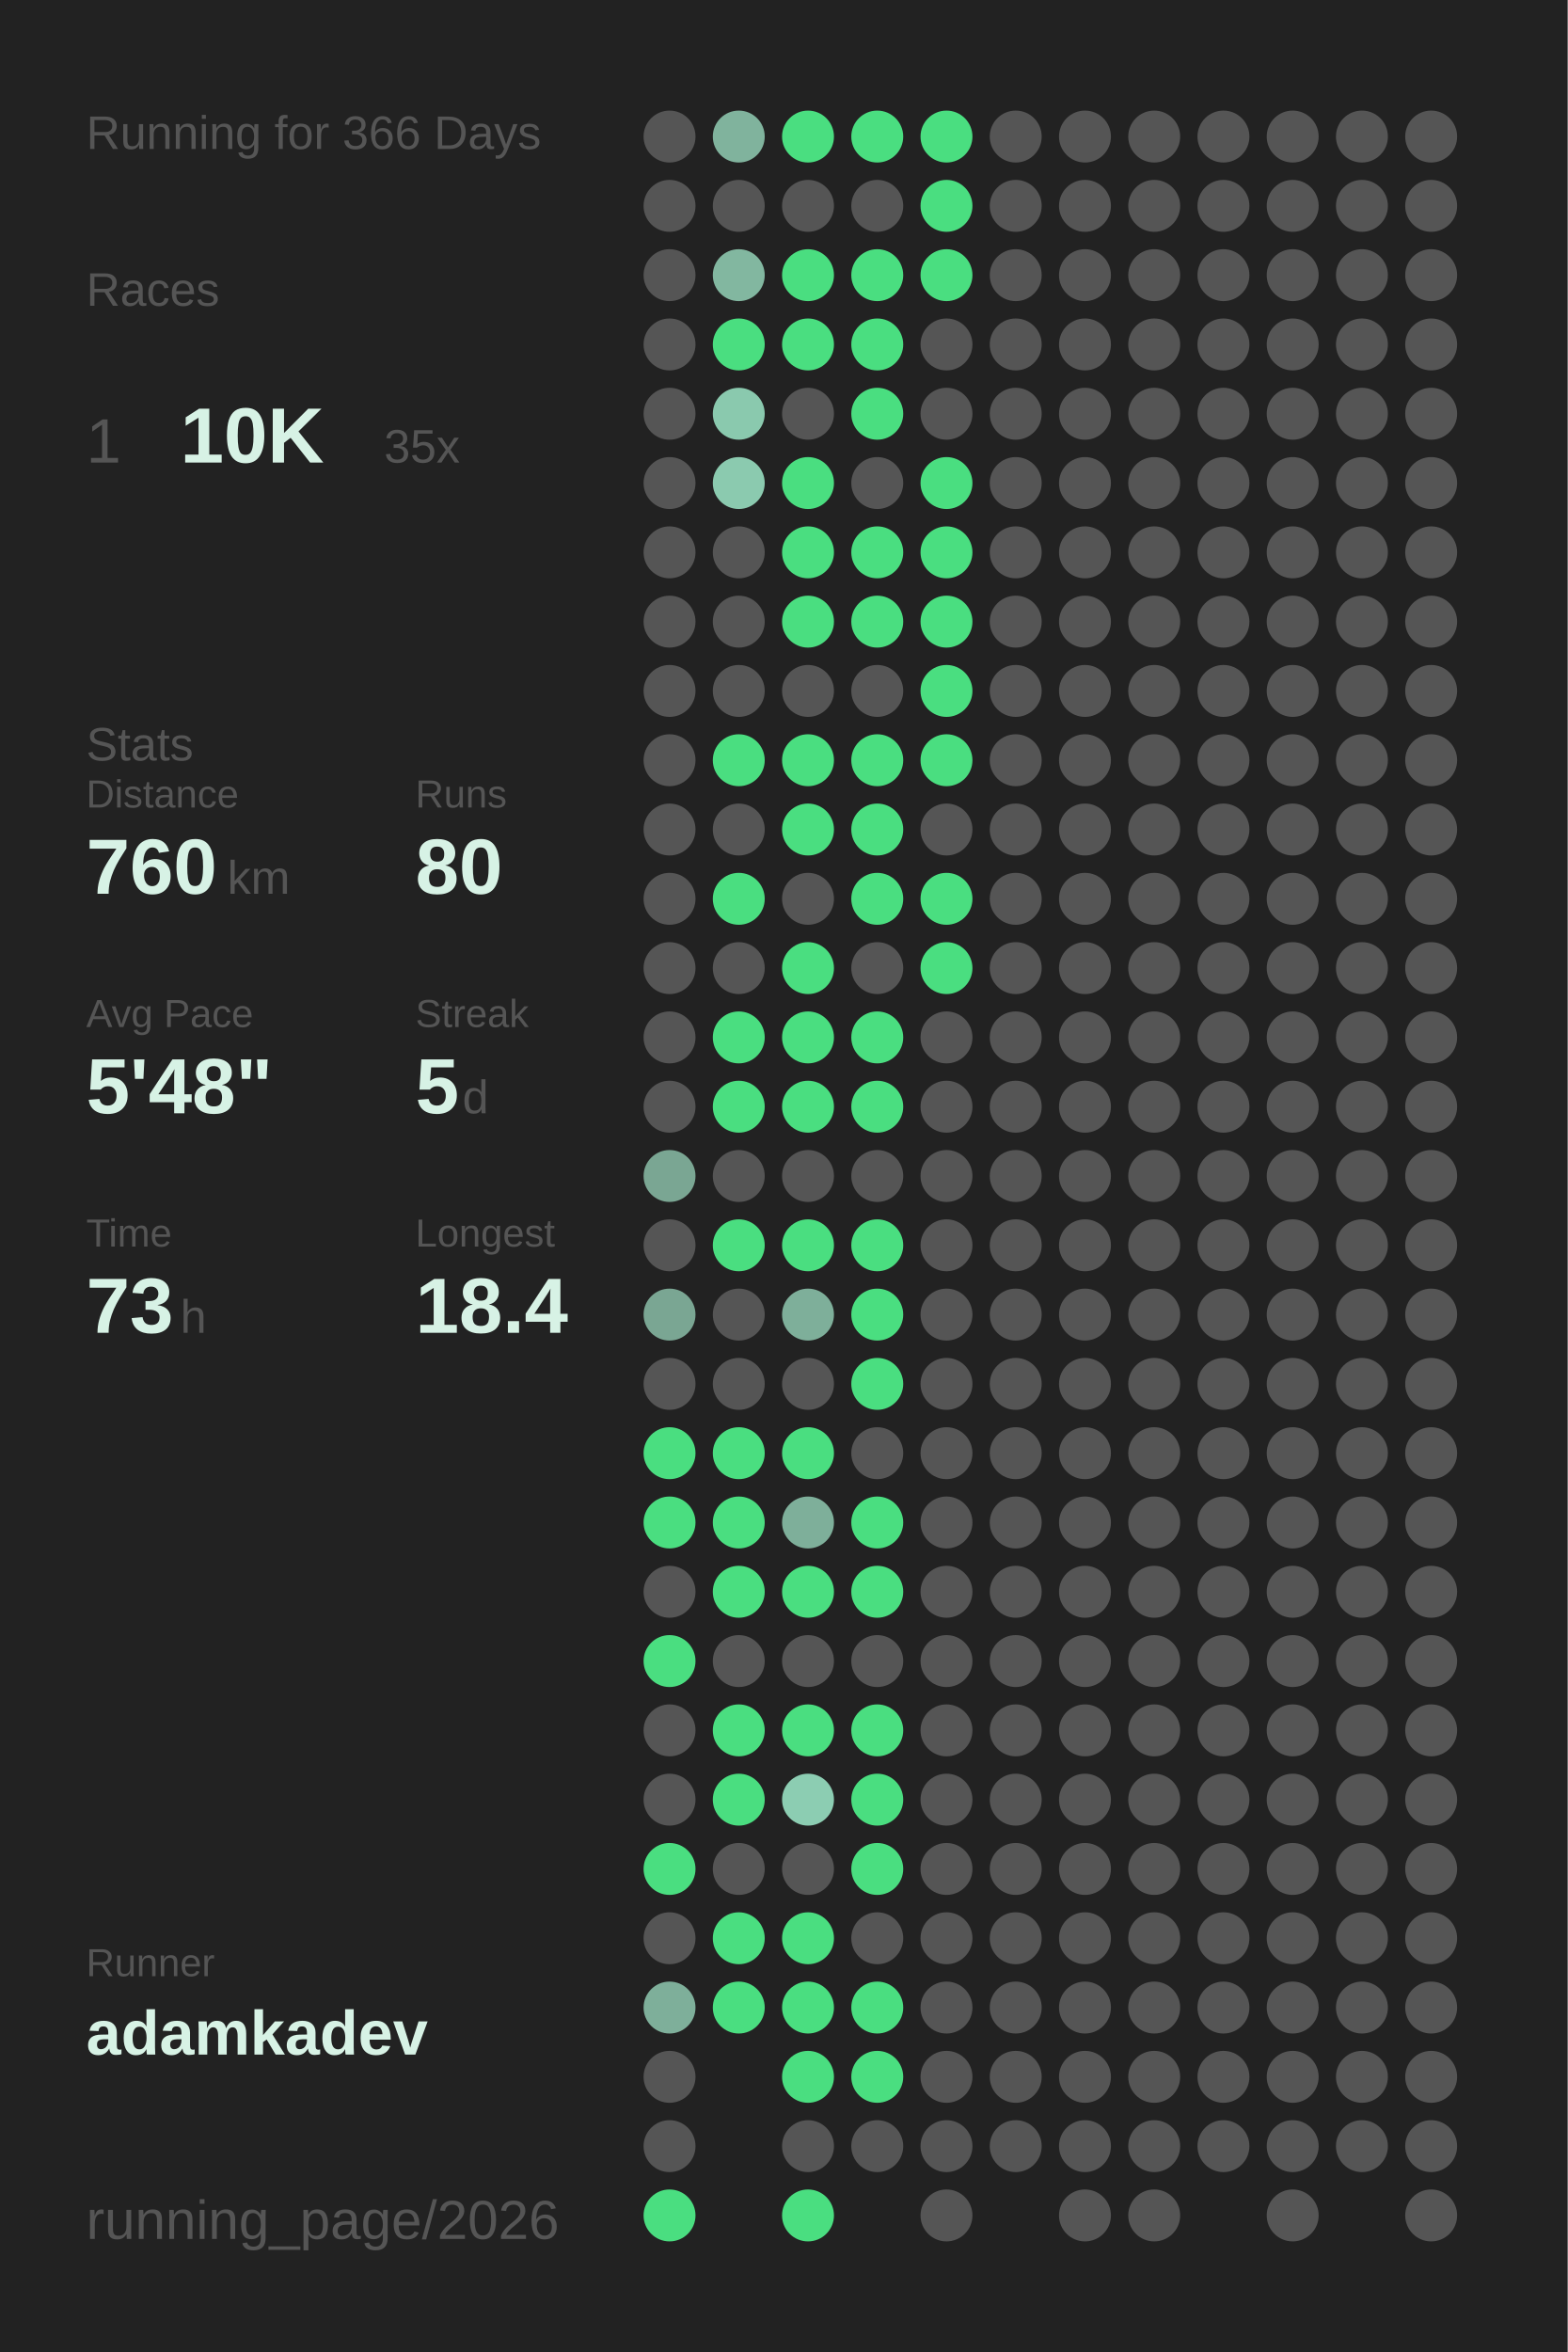
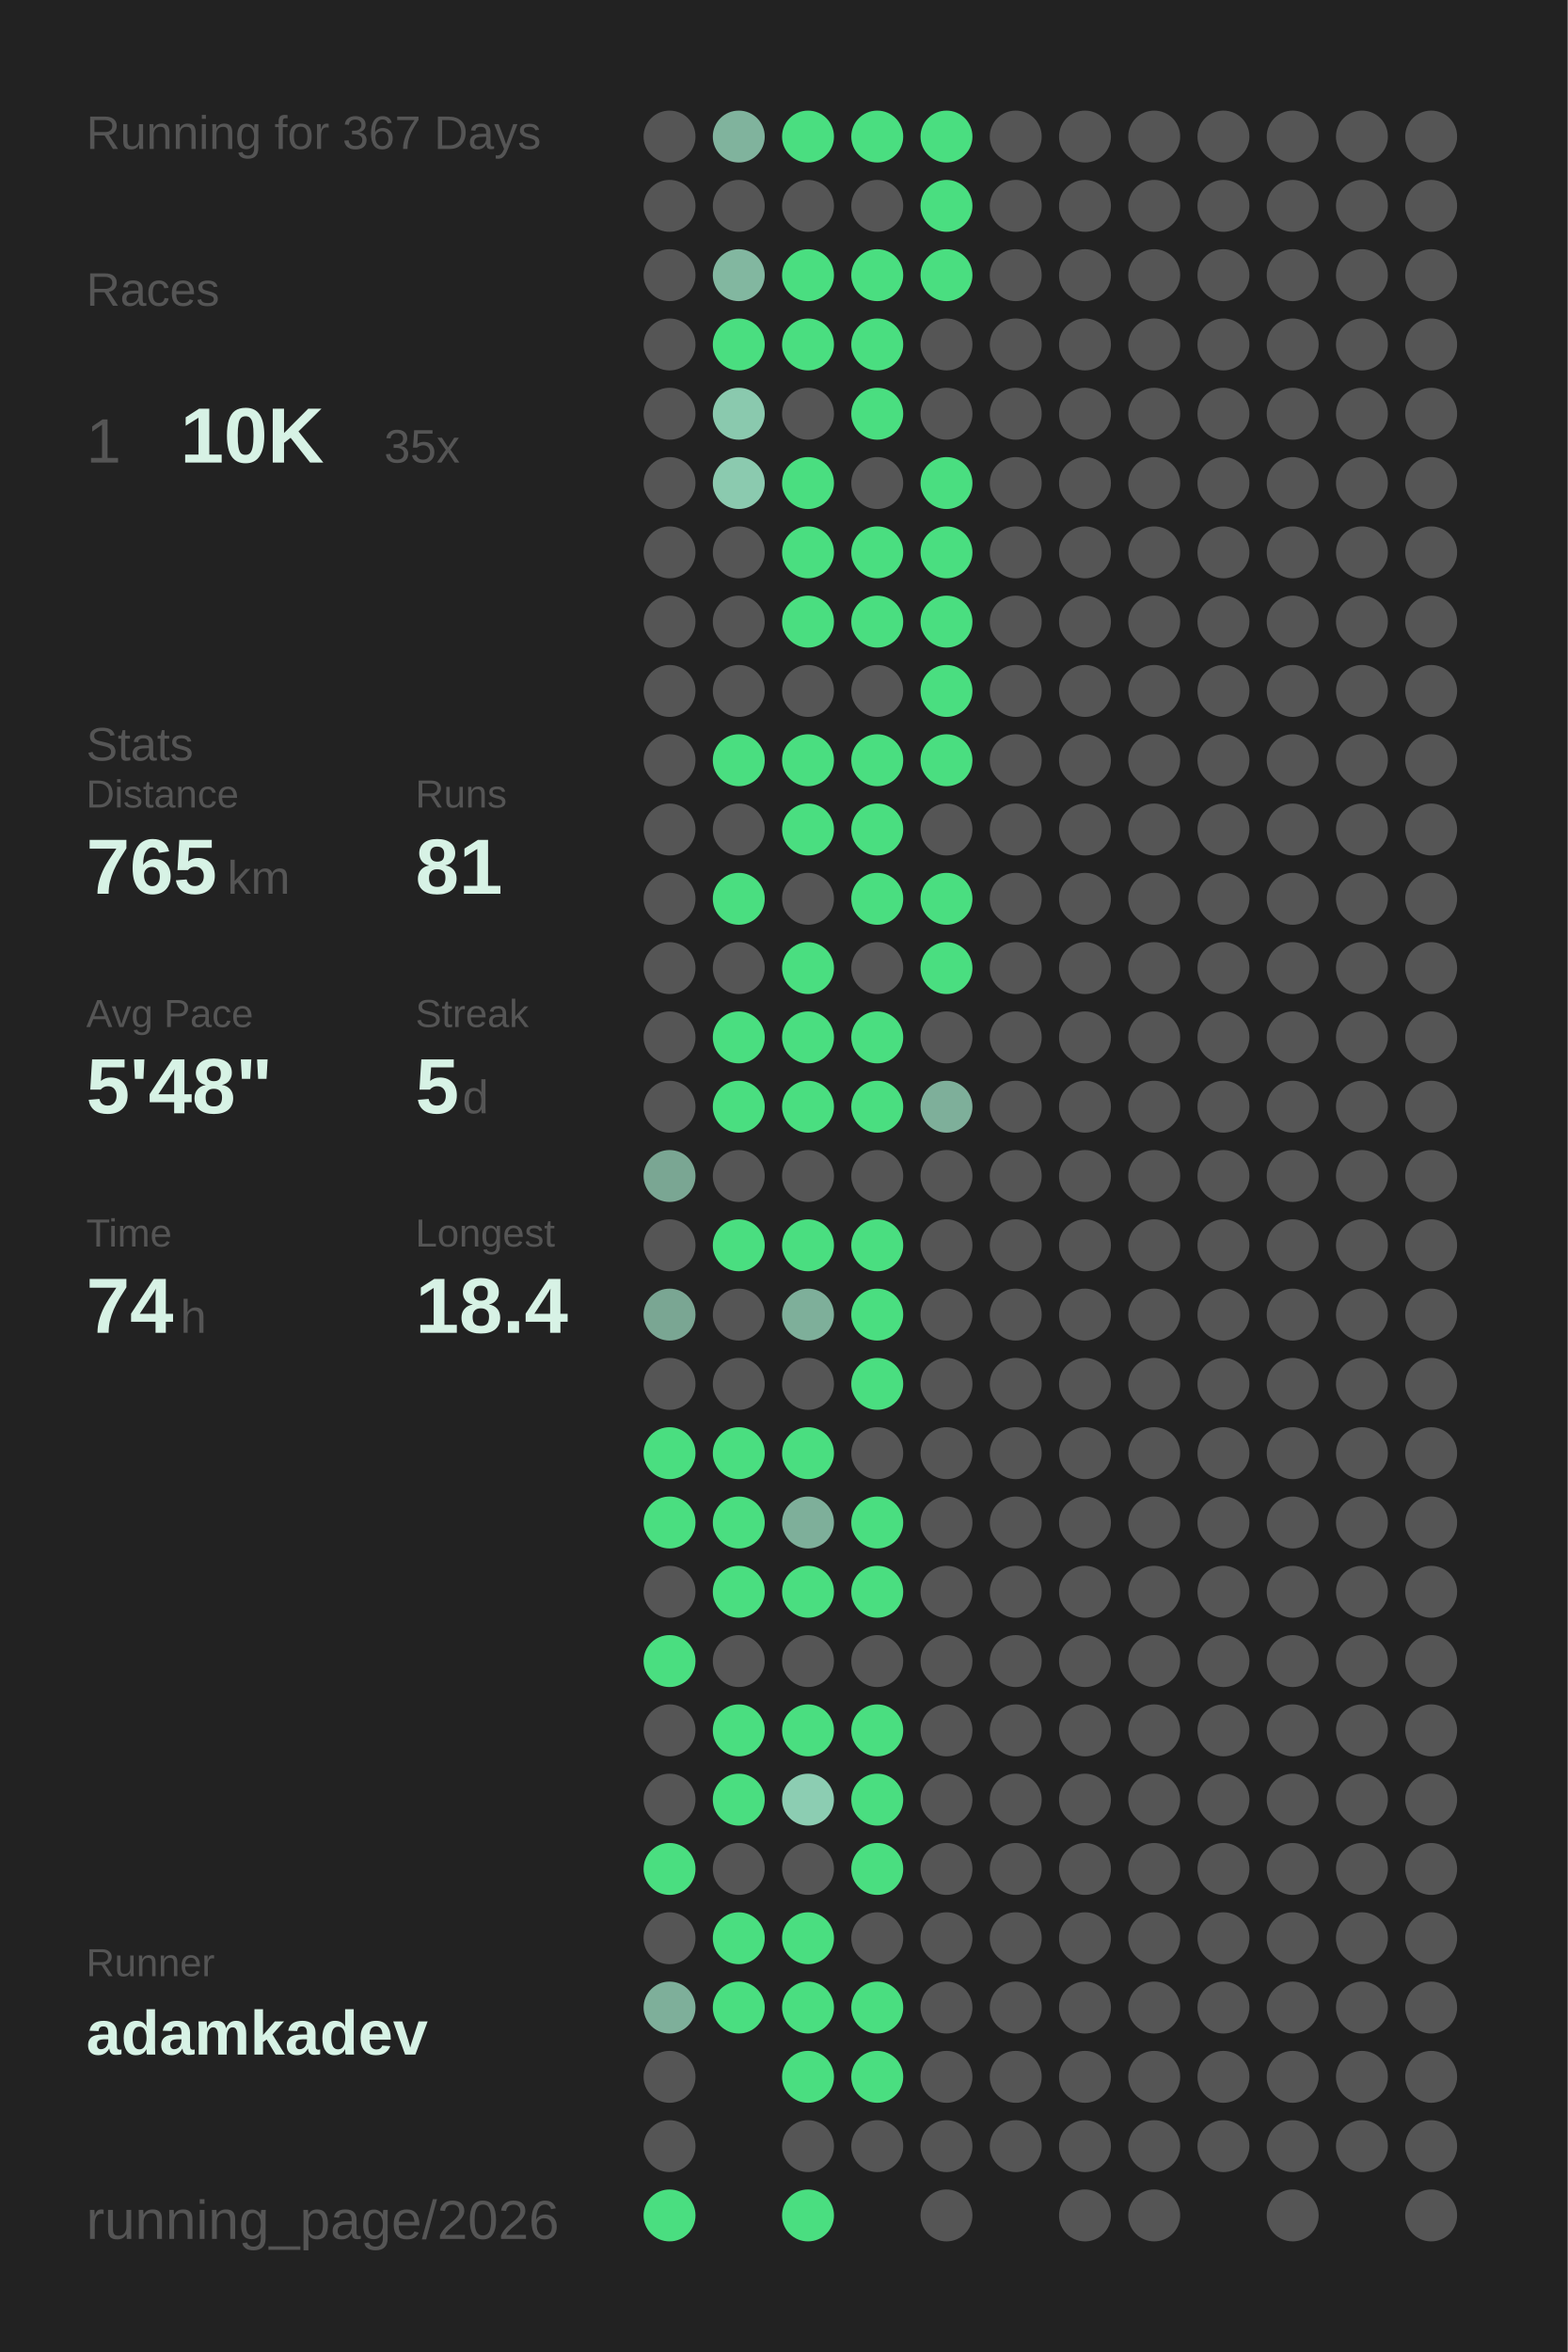
<svg xmlns="http://www.w3.org/2000/svg" baseProfile="full" height="300mm" version="1.1" viewBox="0,0,200,300" width="200mm">
  <defs />
  <rect fill="#222222" height="300" width="200" x="0" y="0" />
-   <text fill="#555555" style="font-size:6px; font-family:Arial;" x="11" y="19">Running for 366 Days</text>
+   <text fill="#555555" style="font-size:6px; font-family:Arial;" x="11" y="19">Running for 367 Days</text>
  <text fill="#555555" style="font-size:6px; font-family:Arial;" x="11" y="39">Races</text>
  <text fill="#555555" style="font-size:8px; font-family:Arial;" x="11" y="59">1</text>
  <text fill="#D7F2E5" style="font-size:10px; font-family:Arial; font-weight:bold;" x="23" y="59">10K</text>
  <text fill="#555555" style="font-size:6px; font-family:Arial;" x="49" y="59">35x</text>
  <text fill="#555555" style="font-size:6px; font-family:Arial;" x="11" y="97">Stats</text>
  <text fill="#555555" style="font-size:5px; font-family:Arial;" x="11" y="103">Distance</text>
-   <text fill="#D7F2E5" style="font-size:10px; font-family:Arial; font-weight:bold;" x="11" y="114">760</text>
+   <text fill="#D7F2E5" style="font-size:10px; font-family:Arial; font-weight:bold;" x="11" y="114">765</text>
  <text fill="#555555" style="font-size:6px; font-family:Arial;" x="29" y="114">km</text>
  <text fill="#555555" style="font-size:5px; font-family:Arial;" x="53" y="103">Runs</text>
-   <text fill="#D7F2E5" style="font-size:10px; font-family:Arial; font-weight:bold;" x="53" y="114">80</text>
+   <text fill="#D7F2E5" style="font-size:10px; font-family:Arial; font-weight:bold;" x="53" y="114">81</text>
  <text fill="#555555" style="font-size:5px; font-family:Arial;" x="11" y="131">Avg Pace</text>
  <text fill="#D7F2E5" style="font-size:10px; font-family:Arial; font-weight:bold;" x="11" y="142">5'48"</text>
  <text fill="#555555" style="font-size:5px; font-family:Arial;" x="53" y="131">Streak</text>
  <text fill="#D7F2E5" style="font-size:10px; font-family:Arial; font-weight:bold;" x="53" y="142">5</text>
  <text fill="#555555" style="font-size:6px; font-family:Arial;" x="59" y="142">d</text>
  <text fill="#555555" style="font-size:5px; font-family:Arial;" x="11" y="159">Time</text>
-   <text fill="#D7F2E5" style="font-size:10px; font-family:Arial; font-weight:bold;" x="11" y="170">73</text>
+   <text fill="#D7F2E5" style="font-size:10px; font-family:Arial; font-weight:bold;" x="11" y="170">74</text>
  <text fill="#555555" style="font-size:6px; font-family:Arial;" x="23" y="170">h</text>
  <text fill="#555555" style="font-size:5px; font-family:Arial;" x="53" y="159">Longest</text>
  <text fill="#D7F2E5" style="font-size:10px; font-family:Arial; font-weight:bold;" x="53" y="170">18.4</text>
  <text fill="#555555" style="font-size:5px; font-family:Arial;" x="11" y="252.065">Runner</text>
  <text fill="#D7F2E5" style="font-size:8px; font-family:Arial; font-weight:bold;" x="11" y="262.065">adamkadev</text>
  <text fill="#555555" style="font-size:7px; font-family:Arial;" x="11" y="285.581">running_page/2026</text>
  <circle cx="85.417" cy="17.419" fill="#555555" r="3.312" />
  <circle cx="85.417" cy="26.258" fill="#555555" r="3.312" />
  <circle cx="85.417" cy="35.097" fill="#555555" r="3.312" />
  <circle cx="85.417" cy="43.935" fill="#555555" r="3.312" />
  <circle cx="85.417" cy="52.774" fill="#555555" r="3.312" />
  <circle cx="85.417" cy="61.613" fill="#555555" r="3.312" />
  <circle cx="85.417" cy="70.452" fill="#555555" r="3.312" />
  <circle cx="85.417" cy="79.29" fill="#555555" r="3.312" />
  <circle cx="85.417" cy="88.129" fill="#555555" r="3.312" />
  <circle cx="85.417" cy="96.968" fill="#555555" r="3.312" />
  <circle cx="85.417" cy="105.806" fill="#555555" r="3.312" />
  <circle cx="85.417" cy="114.645" fill="#555555" r="3.312" />
  <circle cx="85.417" cy="123.484" fill="#555555" r="3.312" />
  <circle cx="85.417" cy="132.323" fill="#555555" r="3.312" />
  <circle cx="85.417" cy="141.161" fill="#555555" r="3.312" />
  <circle cx="85.417" cy="150" fill="#7aa693" r="3.312" />
  <circle cx="85.417" cy="158.839" fill="#555555" r="3.312" />
  <circle cx="85.417" cy="167.677" fill="#7aa693" r="3.312" />
  <circle cx="85.417" cy="176.516" fill="#555555" r="3.312" />
  <circle cx="85.417" cy="185.355" fill="#4ADE80" r="3.312" />
  <circle cx="85.417" cy="194.194" fill="#4ADE80" r="3.312" />
  <circle cx="85.417" cy="203.032" fill="#555555" r="3.312" />
  <circle cx="85.417" cy="211.871" fill="#4ADE80" r="3.312" />
  <circle cx="85.417" cy="220.71" fill="#555555" r="3.312" />
  <circle cx="85.417" cy="229.548" fill="#555555" r="3.312" />
  <circle cx="85.417" cy="238.387" fill="#4ADE80" r="3.312" />
  <circle cx="85.417" cy="247.226" fill="#555555" r="3.312" />
  <circle cx="85.417" cy="256.065" fill="#7eaf9a" r="3.312" />
  <circle cx="85.417" cy="264.903" fill="#555555" r="3.312" />
  <circle cx="85.417" cy="273.742" fill="#555555" r="3.312" />
  <circle cx="85.417" cy="282.581" fill="#4ADE80" r="3.312" />
  <circle cx="94.25" cy="17.419" fill="#80b39d" r="3.312" />
  <circle cx="94.25" cy="26.258" fill="#555555" r="3.312" />
  <circle cx="94.25" cy="35.097" fill="#82b7a0" r="3.312" />
  <circle cx="94.25" cy="43.935" fill="#4ADE80" r="3.312" />
  <circle cx="94.25" cy="52.774" fill="#8ac9ae" r="3.312" />
  <circle cx="94.25" cy="61.613" fill="#8bcaaf" r="3.312" />
  <circle cx="94.25" cy="70.452" fill="#555555" r="3.312" />
  <circle cx="94.25" cy="79.29" fill="#555555" r="3.312" />
  <circle cx="94.25" cy="88.129" fill="#555555" r="3.312" />
  <circle cx="94.25" cy="96.968" fill="#4ADE80" r="3.312" />
  <circle cx="94.25" cy="105.806" fill="#555555" r="3.312" />
  <circle cx="94.25" cy="114.645" fill="#4ADE80" r="3.312" />
  <circle cx="94.25" cy="123.484" fill="#555555" r="3.312" />
  <circle cx="94.25" cy="132.323" fill="#4ADE80" r="3.312" />
  <circle cx="94.25" cy="141.161" fill="#4ADE80" r="3.312" />
  <circle cx="94.25" cy="150" fill="#555555" r="3.312" />
  <circle cx="94.25" cy="158.839" fill="#4ADE80" r="3.312" />
  <circle cx="94.25" cy="167.677" fill="#555555" r="3.312" />
  <circle cx="94.25" cy="176.516" fill="#555555" r="3.312" />
  <circle cx="94.25" cy="185.355" fill="#4ADE80" r="3.312" />
  <circle cx="94.25" cy="194.194" fill="#4ADE80" r="3.312" />
  <circle cx="94.25" cy="203.032" fill="#4ADE80" r="3.312" />
  <circle cx="94.25" cy="211.871" fill="#555555" r="3.312" />
  <circle cx="94.25" cy="220.71" fill="#4ADE80" r="3.312" />
  <circle cx="94.25" cy="229.548" fill="#4ADE80" r="3.312" />
  <circle cx="94.25" cy="238.387" fill="#555555" r="3.312" />
  <circle cx="94.25" cy="247.226" fill="#4ADE80" r="3.312" />
  <circle cx="94.25" cy="256.065" fill="#4ADE80" r="3.312" />
  <circle cx="103.083" cy="17.419" fill="#4ADE80" r="3.312" />
  <circle cx="103.083" cy="26.258" fill="#555555" r="3.312" />
  <circle cx="103.083" cy="35.097" fill="#4ADE80" r="3.312" />
  <circle cx="103.083" cy="43.935" fill="#4ADE80" r="3.312" />
  <circle cx="103.083" cy="52.774" fill="#555555" r="3.312" />
  <circle cx="103.083" cy="61.613" fill="#4ADE80" r="3.312" />
  <circle cx="103.083" cy="70.452" fill="#4ADE80" r="3.312" />
  <circle cx="103.083" cy="79.29" fill="#4ADE80" r="3.312" />
  <circle cx="103.083" cy="88.129" fill="#555555" r="3.312" />
  <circle cx="103.083" cy="96.968" fill="#4ADE80" r="3.312" />
  <circle cx="103.083" cy="105.806" fill="#4ADE80" r="3.312" />
  <circle cx="103.083" cy="114.645" fill="#555555" r="3.312" />
  <circle cx="103.083" cy="123.484" fill="#4ADE80" r="3.312" />
  <circle cx="103.083" cy="132.323" fill="#4ADE80" r="3.312" />
  <circle cx="103.083" cy="141.161" fill="#4ADE80" r="3.312" />
  <circle cx="103.083" cy="150" fill="#555555" r="3.312" />
  <circle cx="103.083" cy="158.839" fill="#4ADE80" r="3.312" />
  <circle cx="103.083" cy="167.677" fill="#7eaf9a" r="3.312" />
  <circle cx="103.083" cy="176.516" fill="#555555" r="3.312" />
  <circle cx="103.083" cy="185.355" fill="#4ADE80" r="3.312" />
  <circle cx="103.083" cy="194.194" fill="#7eaf9a" r="3.312" />
  <circle cx="103.083" cy="203.032" fill="#4ADE80" r="3.312" />
  <circle cx="103.083" cy="211.871" fill="#555555" r="3.312" />
  <circle cx="103.083" cy="220.71" fill="#4ADE80" r="3.312" />
  <circle cx="103.083" cy="229.548" fill="#8ccdb2" r="3.312" />
  <circle cx="103.083" cy="238.387" fill="#555555" r="3.312" />
  <circle cx="103.083" cy="247.226" fill="#4ADE80" r="3.312" />
  <circle cx="103.083" cy="256.065" fill="#4ADE80" r="3.312" />
  <circle cx="103.083" cy="264.903" fill="#4ADE80" r="3.312" />
  <circle cx="103.083" cy="273.742" fill="#555555" r="3.312" />
  <circle cx="103.083" cy="282.581" fill="#4ADE80" r="3.312" />
  <circle cx="111.917" cy="17.419" fill="#4ADE80" r="3.312" />
  <circle cx="111.917" cy="26.258" fill="#555555" r="3.312" />
  <circle cx="111.917" cy="35.097" fill="#4ADE80" r="3.312" />
  <circle cx="111.917" cy="43.935" fill="#4ADE80" r="3.312" />
  <circle cx="111.917" cy="52.774" fill="#4ADE80" r="3.312" />
  <circle cx="111.917" cy="61.613" fill="#555555" r="3.312" />
  <circle cx="111.917" cy="70.452" fill="#4ADE80" r="3.312" />
  <circle cx="111.917" cy="79.29" fill="#4ADE80" r="3.312" />
  <circle cx="111.917" cy="88.129" fill="#555555" r="3.312" />
  <circle cx="111.917" cy="96.968" fill="#4ADE80" r="3.312" />
  <circle cx="111.917" cy="105.806" fill="#4ADE80" r="3.312" />
  <circle cx="111.917" cy="114.645" fill="#4ADE80" r="3.312" />
  <circle cx="111.917" cy="123.484" fill="#555555" r="3.312" />
  <circle cx="111.917" cy="132.323" fill="#4ADE80" r="3.312" />
  <circle cx="111.917" cy="141.161" fill="#4ADE80" r="3.312" />
  <circle cx="111.917" cy="150" fill="#555555" r="3.312" />
  <circle cx="111.917" cy="158.839" fill="#4ADE80" r="3.312" />
  <circle cx="111.917" cy="167.677" fill="#4ADE80" r="3.312" />
  <circle cx="111.917" cy="176.516" fill="#4ADE80" r="3.312" />
  <circle cx="111.917" cy="185.355" fill="#555555" r="3.312" />
  <circle cx="111.917" cy="194.194" fill="#4ADE80" r="3.312" />
  <circle cx="111.917" cy="203.032" fill="#4ADE80" r="3.312" />
  <circle cx="111.917" cy="211.871" fill="#555555" r="3.312" />
  <circle cx="111.917" cy="220.71" fill="#4ADE80" r="3.312" />
  <circle cx="111.917" cy="229.548" fill="#4ADE80" r="3.312" />
  <circle cx="111.917" cy="238.387" fill="#4ADE80" r="3.312" />
  <circle cx="111.917" cy="247.226" fill="#555555" r="3.312" />
  <circle cx="111.917" cy="256.065" fill="#4ADE80" r="3.312" />
  <circle cx="111.917" cy="264.903" fill="#4ADE80" r="3.312" />
  <circle cx="111.917" cy="273.742" fill="#555555" r="3.312" />
  <circle cx="120.75" cy="17.419" fill="#4ADE80" r="3.312" />
  <circle cx="120.75" cy="26.258" fill="#4ADE80" r="3.312" />
  <circle cx="120.75" cy="35.097" fill="#4ADE80" r="3.312" />
  <circle cx="120.75" cy="43.935" fill="#555555" r="3.312" />
  <circle cx="120.75" cy="52.774" fill="#555555" r="3.312" />
  <circle cx="120.75" cy="61.613" fill="#4ADE80" r="3.312" />
  <circle cx="120.75" cy="70.452" fill="#4ADE80" r="3.312" />
  <circle cx="120.75" cy="79.29" fill="#4ADE80" r="3.312" />
  <circle cx="120.75" cy="88.129" fill="#4ADE80" r="3.312" />
  <circle cx="120.75" cy="96.968" fill="#4ADE80" r="3.312" />
  <circle cx="120.75" cy="105.806" fill="#555555" r="3.312" />
  <circle cx="120.75" cy="114.645" fill="#4ADE80" r="3.312" />
  <circle cx="120.75" cy="123.484" fill="#4ADE80" r="3.312" />
  <circle cx="120.75" cy="132.323" fill="#555555" r="3.312" />
-   <circle cx="120.75" cy="141.161" fill="#555555" r="3.312" />
+   <circle cx="120.75" cy="141.161" fill="#7eaf9a" r="3.312" />
  <circle cx="120.75" cy="150" fill="#555555" r="3.312" />
  <circle cx="120.75" cy="158.839" fill="#555555" r="3.312" />
  <circle cx="120.75" cy="167.677" fill="#555555" r="3.312" />
  <circle cx="120.75" cy="176.516" fill="#555555" r="3.312" />
  <circle cx="120.75" cy="185.355" fill="#555555" r="3.312" />
  <circle cx="120.75" cy="194.194" fill="#555555" r="3.312" />
  <circle cx="120.75" cy="203.032" fill="#555555" r="3.312" />
  <circle cx="120.75" cy="211.871" fill="#555555" r="3.312" />
  <circle cx="120.75" cy="220.71" fill="#555555" r="3.312" />
  <circle cx="120.75" cy="229.548" fill="#555555" r="3.312" />
  <circle cx="120.75" cy="238.387" fill="#555555" r="3.312" />
  <circle cx="120.75" cy="247.226" fill="#555555" r="3.312" />
  <circle cx="120.75" cy="256.065" fill="#555555" r="3.312" />
  <circle cx="120.75" cy="264.903" fill="#555555" r="3.312" />
  <circle cx="120.75" cy="273.742" fill="#555555" r="3.312" />
  <circle cx="120.75" cy="282.581" fill="#555555" r="3.312" />
  <circle cx="129.583" cy="17.419" fill="#555555" r="3.312" />
  <circle cx="129.583" cy="26.258" fill="#555555" r="3.312" />
  <circle cx="129.583" cy="35.097" fill="#555555" r="3.312" />
  <circle cx="129.583" cy="43.935" fill="#555555" r="3.312" />
  <circle cx="129.583" cy="52.774" fill="#555555" r="3.312" />
  <circle cx="129.583" cy="61.613" fill="#555555" r="3.312" />
  <circle cx="129.583" cy="70.452" fill="#555555" r="3.312" />
  <circle cx="129.583" cy="79.29" fill="#555555" r="3.312" />
  <circle cx="129.583" cy="88.129" fill="#555555" r="3.312" />
  <circle cx="129.583" cy="96.968" fill="#555555" r="3.312" />
  <circle cx="129.583" cy="105.806" fill="#555555" r="3.312" />
  <circle cx="129.583" cy="114.645" fill="#555555" r="3.312" />
  <circle cx="129.583" cy="123.484" fill="#555555" r="3.312" />
  <circle cx="129.583" cy="132.323" fill="#555555" r="3.312" />
  <circle cx="129.583" cy="141.161" fill="#555555" r="3.312" />
  <circle cx="129.583" cy="150" fill="#555555" r="3.312" />
  <circle cx="129.583" cy="158.839" fill="#555555" r="3.312" />
  <circle cx="129.583" cy="167.677" fill="#555555" r="3.312" />
  <circle cx="129.583" cy="176.516" fill="#555555" r="3.312" />
  <circle cx="129.583" cy="185.355" fill="#555555" r="3.312" />
  <circle cx="129.583" cy="194.194" fill="#555555" r="3.312" />
  <circle cx="129.583" cy="203.032" fill="#555555" r="3.312" />
  <circle cx="129.583" cy="211.871" fill="#555555" r="3.312" />
  <circle cx="129.583" cy="220.71" fill="#555555" r="3.312" />
  <circle cx="129.583" cy="229.548" fill="#555555" r="3.312" />
  <circle cx="129.583" cy="238.387" fill="#555555" r="3.312" />
  <circle cx="129.583" cy="247.226" fill="#555555" r="3.312" />
  <circle cx="129.583" cy="256.065" fill="#555555" r="3.312" />
  <circle cx="129.583" cy="264.903" fill="#555555" r="3.312" />
  <circle cx="129.583" cy="273.742" fill="#555555" r="3.312" />
  <circle cx="138.417" cy="17.419" fill="#555555" r="3.312" />
  <circle cx="138.417" cy="26.258" fill="#555555" r="3.312" />
  <circle cx="138.417" cy="35.097" fill="#555555" r="3.312" />
  <circle cx="138.417" cy="43.935" fill="#555555" r="3.312" />
  <circle cx="138.417" cy="52.774" fill="#555555" r="3.312" />
  <circle cx="138.417" cy="61.613" fill="#555555" r="3.312" />
  <circle cx="138.417" cy="70.452" fill="#555555" r="3.312" />
  <circle cx="138.417" cy="79.29" fill="#555555" r="3.312" />
  <circle cx="138.417" cy="88.129" fill="#555555" r="3.312" />
  <circle cx="138.417" cy="96.968" fill="#555555" r="3.312" />
  <circle cx="138.417" cy="105.806" fill="#555555" r="3.312" />
  <circle cx="138.417" cy="114.645" fill="#555555" r="3.312" />
  <circle cx="138.417" cy="123.484" fill="#555555" r="3.312" />
  <circle cx="138.417" cy="132.323" fill="#555555" r="3.312" />
  <circle cx="138.417" cy="141.161" fill="#555555" r="3.312" />
  <circle cx="138.417" cy="150" fill="#555555" r="3.312" />
  <circle cx="138.417" cy="158.839" fill="#555555" r="3.312" />
  <circle cx="138.417" cy="167.677" fill="#555555" r="3.312" />
  <circle cx="138.417" cy="176.516" fill="#555555" r="3.312" />
  <circle cx="138.417" cy="185.355" fill="#555555" r="3.312" />
  <circle cx="138.417" cy="194.194" fill="#555555" r="3.312" />
  <circle cx="138.417" cy="203.032" fill="#555555" r="3.312" />
  <circle cx="138.417" cy="211.871" fill="#555555" r="3.312" />
  <circle cx="138.417" cy="220.71" fill="#555555" r="3.312" />
  <circle cx="138.417" cy="229.548" fill="#555555" r="3.312" />
  <circle cx="138.417" cy="238.387" fill="#555555" r="3.312" />
  <circle cx="138.417" cy="247.226" fill="#555555" r="3.312" />
  <circle cx="138.417" cy="256.065" fill="#555555" r="3.312" />
  <circle cx="138.417" cy="264.903" fill="#555555" r="3.312" />
  <circle cx="138.417" cy="273.742" fill="#555555" r="3.312" />
  <circle cx="138.417" cy="282.581" fill="#555555" r="3.312" />
  <circle cx="147.25" cy="17.419" fill="#555555" r="3.312" />
  <circle cx="147.25" cy="26.258" fill="#555555" r="3.312" />
  <circle cx="147.25" cy="35.097" fill="#555555" r="3.312" />
  <circle cx="147.25" cy="43.935" fill="#555555" r="3.312" />
  <circle cx="147.25" cy="52.774" fill="#555555" r="3.312" />
  <circle cx="147.25" cy="61.613" fill="#555555" r="3.312" />
  <circle cx="147.25" cy="70.452" fill="#555555" r="3.312" />
  <circle cx="147.25" cy="79.29" fill="#555555" r="3.312" />
  <circle cx="147.25" cy="88.129" fill="#555555" r="3.312" />
  <circle cx="147.25" cy="96.968" fill="#555555" r="3.312" />
  <circle cx="147.25" cy="105.806" fill="#555555" r="3.312" />
  <circle cx="147.25" cy="114.645" fill="#555555" r="3.312" />
  <circle cx="147.25" cy="123.484" fill="#555555" r="3.312" />
  <circle cx="147.25" cy="132.323" fill="#555555" r="3.312" />
  <circle cx="147.25" cy="141.161" fill="#555555" r="3.312" />
  <circle cx="147.25" cy="150" fill="#555555" r="3.312" />
  <circle cx="147.25" cy="158.839" fill="#555555" r="3.312" />
  <circle cx="147.25" cy="167.677" fill="#555555" r="3.312" />
  <circle cx="147.25" cy="176.516" fill="#555555" r="3.312" />
  <circle cx="147.25" cy="185.355" fill="#555555" r="3.312" />
  <circle cx="147.25" cy="194.194" fill="#555555" r="3.312" />
  <circle cx="147.25" cy="203.032" fill="#555555" r="3.312" />
  <circle cx="147.25" cy="211.871" fill="#555555" r="3.312" />
  <circle cx="147.25" cy="220.71" fill="#555555" r="3.312" />
  <circle cx="147.25" cy="229.548" fill="#555555" r="3.312" />
  <circle cx="147.25" cy="238.387" fill="#555555" r="3.312" />
  <circle cx="147.25" cy="247.226" fill="#555555" r="3.312" />
  <circle cx="147.25" cy="256.065" fill="#555555" r="3.312" />
  <circle cx="147.25" cy="264.903" fill="#555555" r="3.312" />
  <circle cx="147.25" cy="273.742" fill="#555555" r="3.312" />
  <circle cx="147.25" cy="282.581" fill="#555555" r="3.312" />
  <circle cx="156.083" cy="17.419" fill="#555555" r="3.312" />
  <circle cx="156.083" cy="26.258" fill="#555555" r="3.312" />
  <circle cx="156.083" cy="35.097" fill="#555555" r="3.312" />
  <circle cx="156.083" cy="43.935" fill="#555555" r="3.312" />
  <circle cx="156.083" cy="52.774" fill="#555555" r="3.312" />
  <circle cx="156.083" cy="61.613" fill="#555555" r="3.312" />
  <circle cx="156.083" cy="70.452" fill="#555555" r="3.312" />
  <circle cx="156.083" cy="79.29" fill="#555555" r="3.312" />
  <circle cx="156.083" cy="88.129" fill="#555555" r="3.312" />
  <circle cx="156.083" cy="96.968" fill="#555555" r="3.312" />
  <circle cx="156.083" cy="105.806" fill="#555555" r="3.312" />
  <circle cx="156.083" cy="114.645" fill="#555555" r="3.312" />
  <circle cx="156.083" cy="123.484" fill="#555555" r="3.312" />
  <circle cx="156.083" cy="132.323" fill="#555555" r="3.312" />
  <circle cx="156.083" cy="141.161" fill="#555555" r="3.312" />
  <circle cx="156.083" cy="150" fill="#555555" r="3.312" />
  <circle cx="156.083" cy="158.839" fill="#555555" r="3.312" />
  <circle cx="156.083" cy="167.677" fill="#555555" r="3.312" />
  <circle cx="156.083" cy="176.516" fill="#555555" r="3.312" />
  <circle cx="156.083" cy="185.355" fill="#555555" r="3.312" />
  <circle cx="156.083" cy="194.194" fill="#555555" r="3.312" />
  <circle cx="156.083" cy="203.032" fill="#555555" r="3.312" />
  <circle cx="156.083" cy="211.871" fill="#555555" r="3.312" />
  <circle cx="156.083" cy="220.71" fill="#555555" r="3.312" />
  <circle cx="156.083" cy="229.548" fill="#555555" r="3.312" />
  <circle cx="156.083" cy="238.387" fill="#555555" r="3.312" />
  <circle cx="156.083" cy="247.226" fill="#555555" r="3.312" />
  <circle cx="156.083" cy="256.065" fill="#555555" r="3.312" />
  <circle cx="156.083" cy="264.903" fill="#555555" r="3.312" />
  <circle cx="156.083" cy="273.742" fill="#555555" r="3.312" />
  <circle cx="164.917" cy="17.419" fill="#555555" r="3.312" />
  <circle cx="164.917" cy="26.258" fill="#555555" r="3.312" />
  <circle cx="164.917" cy="35.097" fill="#555555" r="3.312" />
  <circle cx="164.917" cy="43.935" fill="#555555" r="3.312" />
  <circle cx="164.917" cy="52.774" fill="#555555" r="3.312" />
  <circle cx="164.917" cy="61.613" fill="#555555" r="3.312" />
  <circle cx="164.917" cy="70.452" fill="#555555" r="3.312" />
  <circle cx="164.917" cy="79.29" fill="#555555" r="3.312" />
  <circle cx="164.917" cy="88.129" fill="#555555" r="3.312" />
  <circle cx="164.917" cy="96.968" fill="#555555" r="3.312" />
  <circle cx="164.917" cy="105.806" fill="#555555" r="3.312" />
  <circle cx="164.917" cy="114.645" fill="#555555" r="3.312" />
  <circle cx="164.917" cy="123.484" fill="#555555" r="3.312" />
  <circle cx="164.917" cy="132.323" fill="#555555" r="3.312" />
  <circle cx="164.917" cy="141.161" fill="#555555" r="3.312" />
  <circle cx="164.917" cy="150" fill="#555555" r="3.312" />
  <circle cx="164.917" cy="158.839" fill="#555555" r="3.312" />
  <circle cx="164.917" cy="167.677" fill="#555555" r="3.312" />
  <circle cx="164.917" cy="176.516" fill="#555555" r="3.312" />
  <circle cx="164.917" cy="185.355" fill="#555555" r="3.312" />
  <circle cx="164.917" cy="194.194" fill="#555555" r="3.312" />
  <circle cx="164.917" cy="203.032" fill="#555555" r="3.312" />
  <circle cx="164.917" cy="211.871" fill="#555555" r="3.312" />
  <circle cx="164.917" cy="220.71" fill="#555555" r="3.312" />
  <circle cx="164.917" cy="229.548" fill="#555555" r="3.312" />
  <circle cx="164.917" cy="238.387" fill="#555555" r="3.312" />
  <circle cx="164.917" cy="247.226" fill="#555555" r="3.312" />
  <circle cx="164.917" cy="256.065" fill="#555555" r="3.312" />
  <circle cx="164.917" cy="264.903" fill="#555555" r="3.312" />
  <circle cx="164.917" cy="273.742" fill="#555555" r="3.312" />
  <circle cx="164.917" cy="282.581" fill="#555555" r="3.312" />
  <circle cx="173.75" cy="17.419" fill="#555555" r="3.312" />
  <circle cx="173.75" cy="26.258" fill="#555555" r="3.312" />
  <circle cx="173.75" cy="35.097" fill="#555555" r="3.312" />
  <circle cx="173.75" cy="43.935" fill="#555555" r="3.312" />
  <circle cx="173.75" cy="52.774" fill="#555555" r="3.312" />
  <circle cx="173.75" cy="61.613" fill="#555555" r="3.312" />
  <circle cx="173.75" cy="70.452" fill="#555555" r="3.312" />
  <circle cx="173.75" cy="79.29" fill="#555555" r="3.312" />
  <circle cx="173.75" cy="88.129" fill="#555555" r="3.312" />
  <circle cx="173.75" cy="96.968" fill="#555555" r="3.312" />
  <circle cx="173.75" cy="105.806" fill="#555555" r="3.312" />
  <circle cx="173.75" cy="114.645" fill="#555555" r="3.312" />
  <circle cx="173.75" cy="123.484" fill="#555555" r="3.312" />
  <circle cx="173.75" cy="132.323" fill="#555555" r="3.312" />
  <circle cx="173.75" cy="141.161" fill="#555555" r="3.312" />
  <circle cx="173.75" cy="150" fill="#555555" r="3.312" />
  <circle cx="173.75" cy="158.839" fill="#555555" r="3.312" />
  <circle cx="173.75" cy="167.677" fill="#555555" r="3.312" />
  <circle cx="173.75" cy="176.516" fill="#555555" r="3.312" />
  <circle cx="173.75" cy="185.355" fill="#555555" r="3.312" />
  <circle cx="173.75" cy="194.194" fill="#555555" r="3.312" />
  <circle cx="173.75" cy="203.032" fill="#555555" r="3.312" />
  <circle cx="173.75" cy="211.871" fill="#555555" r="3.312" />
  <circle cx="173.75" cy="220.71" fill="#555555" r="3.312" />
  <circle cx="173.75" cy="229.548" fill="#555555" r="3.312" />
  <circle cx="173.75" cy="238.387" fill="#555555" r="3.312" />
  <circle cx="173.75" cy="247.226" fill="#555555" r="3.312" />
  <circle cx="173.75" cy="256.065" fill="#555555" r="3.312" />
  <circle cx="173.75" cy="264.903" fill="#555555" r="3.312" />
  <circle cx="173.75" cy="273.742" fill="#555555" r="3.312" />
  <circle cx="182.583" cy="17.419" fill="#555555" r="3.312" />
  <circle cx="182.583" cy="26.258" fill="#555555" r="3.312" />
  <circle cx="182.583" cy="35.097" fill="#555555" r="3.312" />
  <circle cx="182.583" cy="43.935" fill="#555555" r="3.312" />
  <circle cx="182.583" cy="52.774" fill="#555555" r="3.312" />
  <circle cx="182.583" cy="61.613" fill="#555555" r="3.312" />
  <circle cx="182.583" cy="70.452" fill="#555555" r="3.312" />
  <circle cx="182.583" cy="79.29" fill="#555555" r="3.312" />
  <circle cx="182.583" cy="88.129" fill="#555555" r="3.312" />
  <circle cx="182.583" cy="96.968" fill="#555555" r="3.312" />
  <circle cx="182.583" cy="105.806" fill="#555555" r="3.312" />
  <circle cx="182.583" cy="114.645" fill="#555555" r="3.312" />
  <circle cx="182.583" cy="123.484" fill="#555555" r="3.312" />
  <circle cx="182.583" cy="132.323" fill="#555555" r="3.312" />
  <circle cx="182.583" cy="141.161" fill="#555555" r="3.312" />
  <circle cx="182.583" cy="150" fill="#555555" r="3.312" />
  <circle cx="182.583" cy="158.839" fill="#555555" r="3.312" />
  <circle cx="182.583" cy="167.677" fill="#555555" r="3.312" />
  <circle cx="182.583" cy="176.516" fill="#555555" r="3.312" />
  <circle cx="182.583" cy="185.355" fill="#555555" r="3.312" />
  <circle cx="182.583" cy="194.194" fill="#555555" r="3.312" />
  <circle cx="182.583" cy="203.032" fill="#555555" r="3.312" />
  <circle cx="182.583" cy="211.871" fill="#555555" r="3.312" />
  <circle cx="182.583" cy="220.71" fill="#555555" r="3.312" />
  <circle cx="182.583" cy="229.548" fill="#555555" r="3.312" />
  <circle cx="182.583" cy="238.387" fill="#555555" r="3.312" />
  <circle cx="182.583" cy="247.226" fill="#555555" r="3.312" />
  <circle cx="182.583" cy="256.065" fill="#555555" r="3.312" />
  <circle cx="182.583" cy="264.903" fill="#555555" r="3.312" />
  <circle cx="182.583" cy="273.742" fill="#555555" r="3.312" />
  <circle cx="182.583" cy="282.581" fill="#555555" r="3.312" />
</svg>
